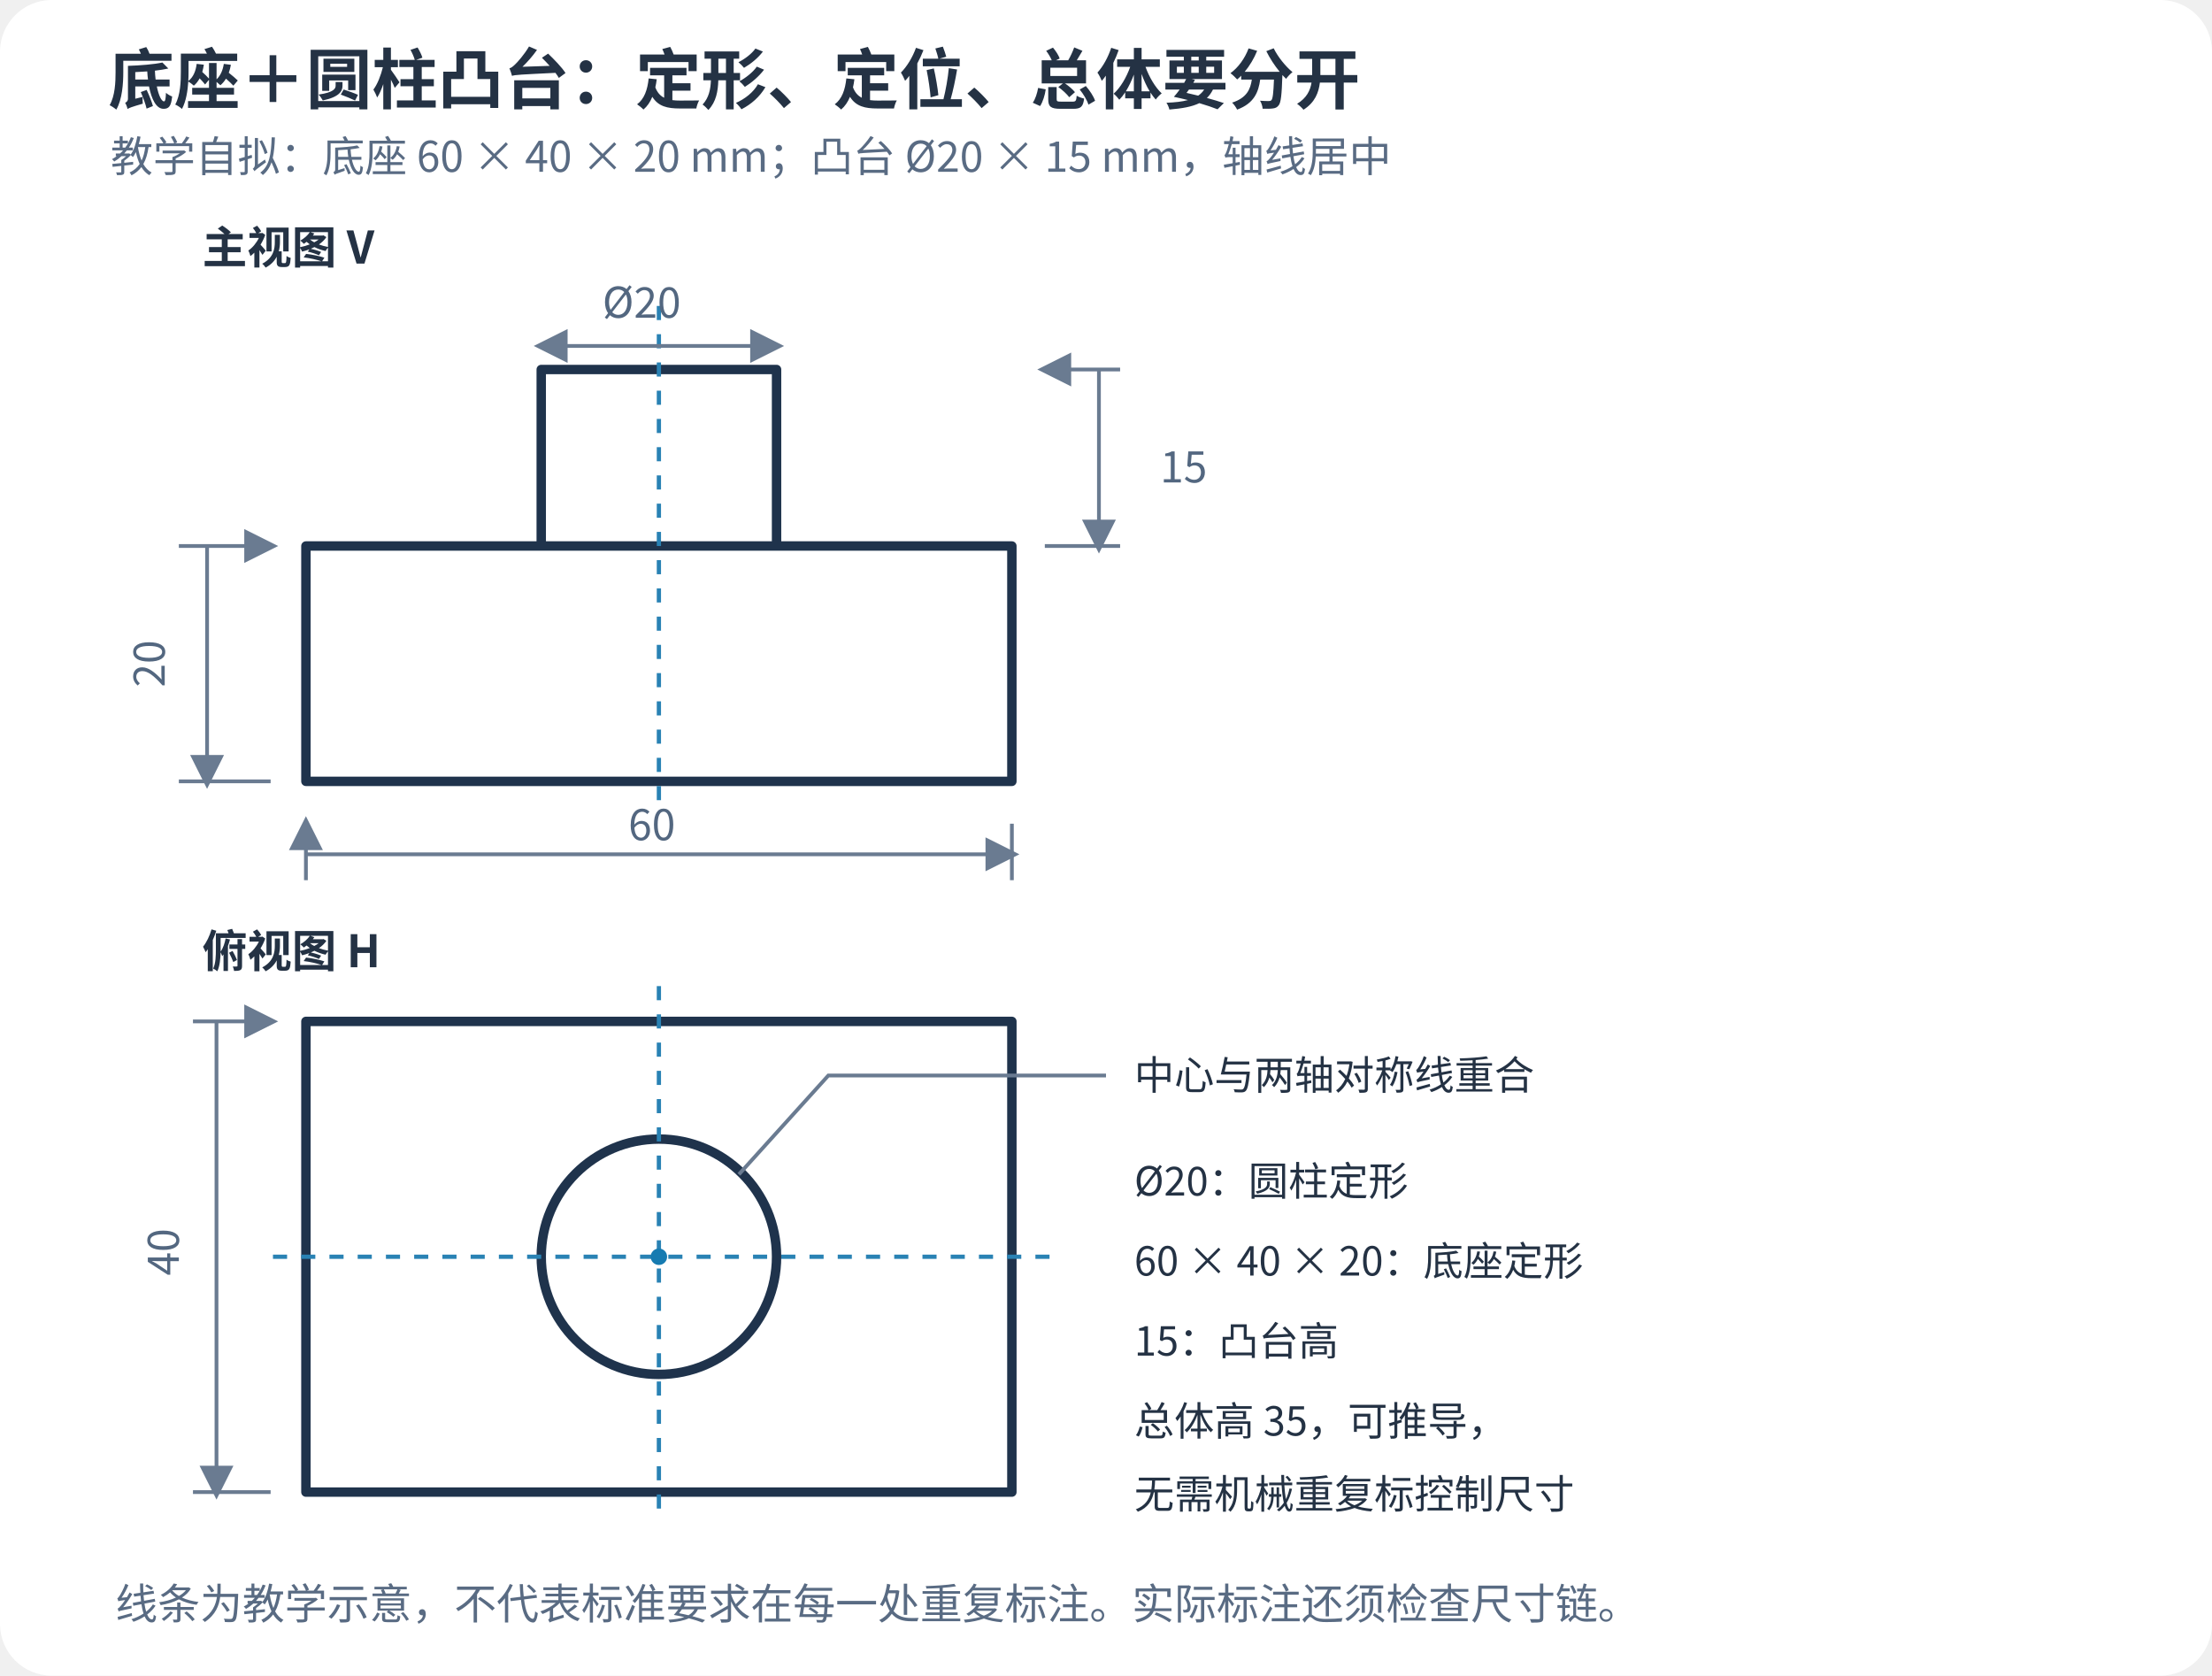
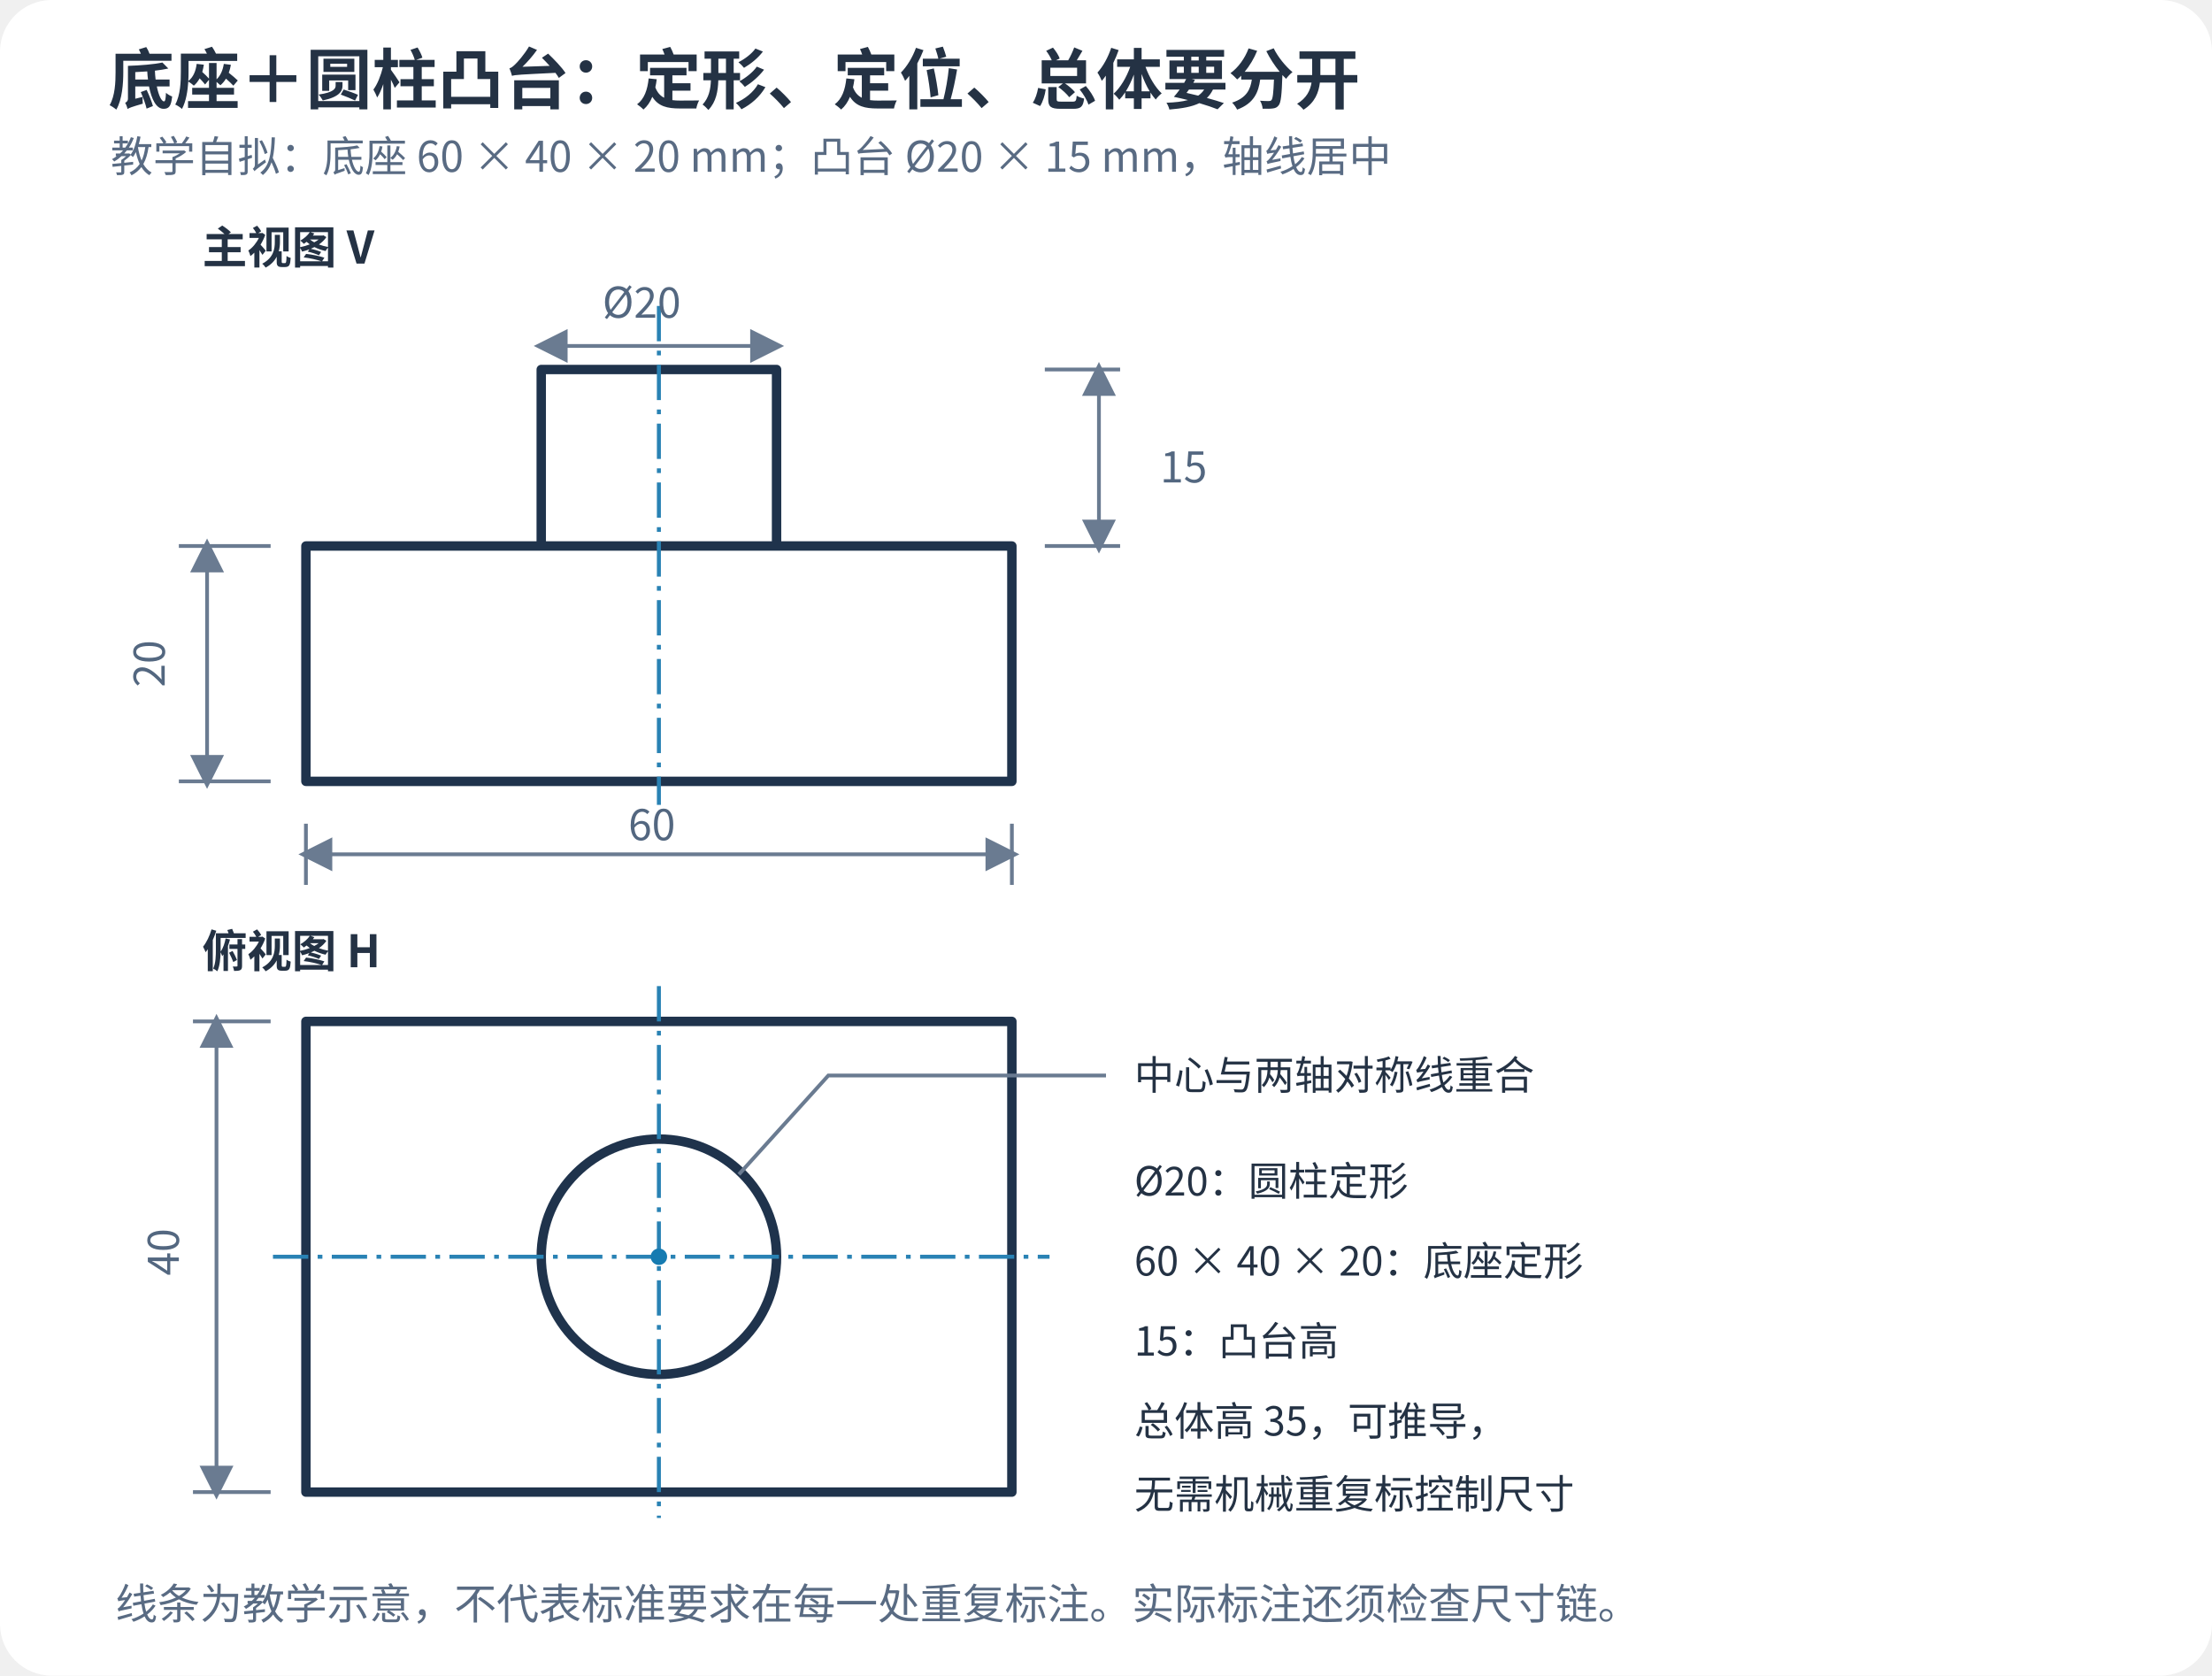
<svg xmlns="http://www.w3.org/2000/svg" viewBox="0 0 940 712" role="img" aria-labelledby="title desc">
  <rect width="940" height="712" rx="22" fill="#ffffff" />
  <style>
text{font-family:"Noto Sans CJK SC","Microsoft YaHei",Arial,sans-serif;fill:#243244}
.tt{font-size:28px;font-weight:700}.sub{font-size:18px;fill:#596b83}.label{font-size:19px;font-weight:600}.small{font-size:17px}.dim{font-size:18px;fill:#536780}
.object{fill:none;stroke:#1f334c;stroke-width:4;stroke-linejoin:round}
.hidden{fill:none;stroke:#c36a35;stroke-width:2.5;stroke-dasharray:10 7}
.helper{fill:none;stroke:#2982b4;stroke-width:1.8;stroke-dasharray:6 6}
+ .center{fill:none;stroke:#2982b4;stroke-width:1.7;stroke-dasharray:15 4 2 4}
.dline{fill:none;stroke:#6a7b91;stroke-width:1.6}
.blue{fill:#167bb1}.orange{fill:#c36a35}
</style>
  <defs>
    <marker id="arrow" markerWidth="9" markerHeight="9" refX="7" refY="4.5" orient="auto-start-reverse">
      <path d="M0 0 L9 4.5 L0 9 Z" fill="#6a7b91" />
    </marker>
  </defs>
  <text x="46" y="44" class="tt">底座＋圆柱凸台：定形、定位、总体要分开</text>
  <text x="47" y="73" class="sub">教学自拟：底座 60 × 40 × 20 mm；凸台 Ø20 × 15 mm，轴线居中</text>
  <text x="86" y="112" class="label">主视图 V</text>
  <rect x="130" y="232" width="300" height="100" class="object" />
  <path d="M230 232 V157 H330 V232" class="object" />
-   <path d="M280 130 V342" class="helper" />
+   <path d="M280 130 V342" class="center" />
  <line x1="230" y1="147" x2="330" y2="147" class="dline" marker-start="url(#arrow)" marker-end="url(#arrow)" />
  <text x="256" y="135" class="dim">Ø20</text>
-   <path d="M130 350 V374 M430 350 V374 M130 363 H430" class="dline" marker-start="url(#arrow)" marker-end="url(#arrow)" />
+   <path d="M130 350 V376 M430 350 V376" class="dline" />
+   <line x1="130" y1="363" x2="430" y2="363" class="dline" marker-start="url(#arrow)" marker-end="url(#arrow)" />
  <text x="267" y="357" class="dim">60</text>
-   <path d="M115 232 H76 M115 332 H76 M88 232 V332" class="dline" marker-start="url(#arrow)" marker-end="url(#arrow)" />
+   <path d="M115 232 H76 M115 332 H76" class="dline" />
+   <line x1="88" y1="232" x2="88" y2="332" class="dline" marker-start="url(#arrow)" marker-end="url(#arrow)" />
  <text x="70" y="292" class="dim" transform="rotate(-90 70 292)">20</text>
-   <path d="M444 157 H476 M444 232 H476 M467 157 V232" class="dline" marker-start="url(#arrow)" marker-end="url(#arrow)" />
+   <path d="M444 157 H476 M444 232 H476" class="dline" />
+   <line x1="467" y1="157" x2="467" y2="232" class="dline" marker-start="url(#arrow)" marker-end="url(#arrow)" />
  <text x="493" y="205" class="dim">15</text>
  <text x="86" y="411" class="label">俯视图 H</text>
  <rect x="130" y="434" width="300" height="200" class="object" />
  <circle cx="280" cy="534" r="50" class="object" />
-   <path d="M280 419 V645 M116 534 H446" class="helper" />
+   <path d="M280 419 V645 M116 534 H446" class="center" />
  <circle cx="280" cy="534" r="3.5" fill="#167bb1" />
-   <path d="M115 434 H82 M115 634 H82 M92 434 V634" class="dline" marker-start="url(#arrow)" marker-end="url(#arrow)" />
+   <path d="M115 434 H82 M115 634 H82" class="dline" />
+   <line x1="92" y1="434" x2="92" y2="634" class="dline" marker-start="url(#arrow)" marker-end="url(#arrow)" />
  <text x="76" y="542" class="dim" transform="rotate(-90 76 542)">40</text>
  <path d="M314 499 L352 457 L470 457" class="dline" />
  <text x="482" y="463" class="small">中心与两轴对称线重合</text>
  <text x="482" y="508" class="small">Ø20：圆柱定形</text>
  <text x="482" y="542" class="small">60 × 40 × 20：底座定形</text>
  <text x="482" y="576" class="small">15：凸台高</text>
  <text x="482" y="610" class="small">总体高 35，可推导，</text>
  <text x="482" y="641" class="small">无需机械重复标控制尺寸</text>
  <text x="49" y="688" class="sub">线条为教学示意，不代表标准要求在每一处重复标注。实际标注还须检查尺寸链。</text>
</svg>
